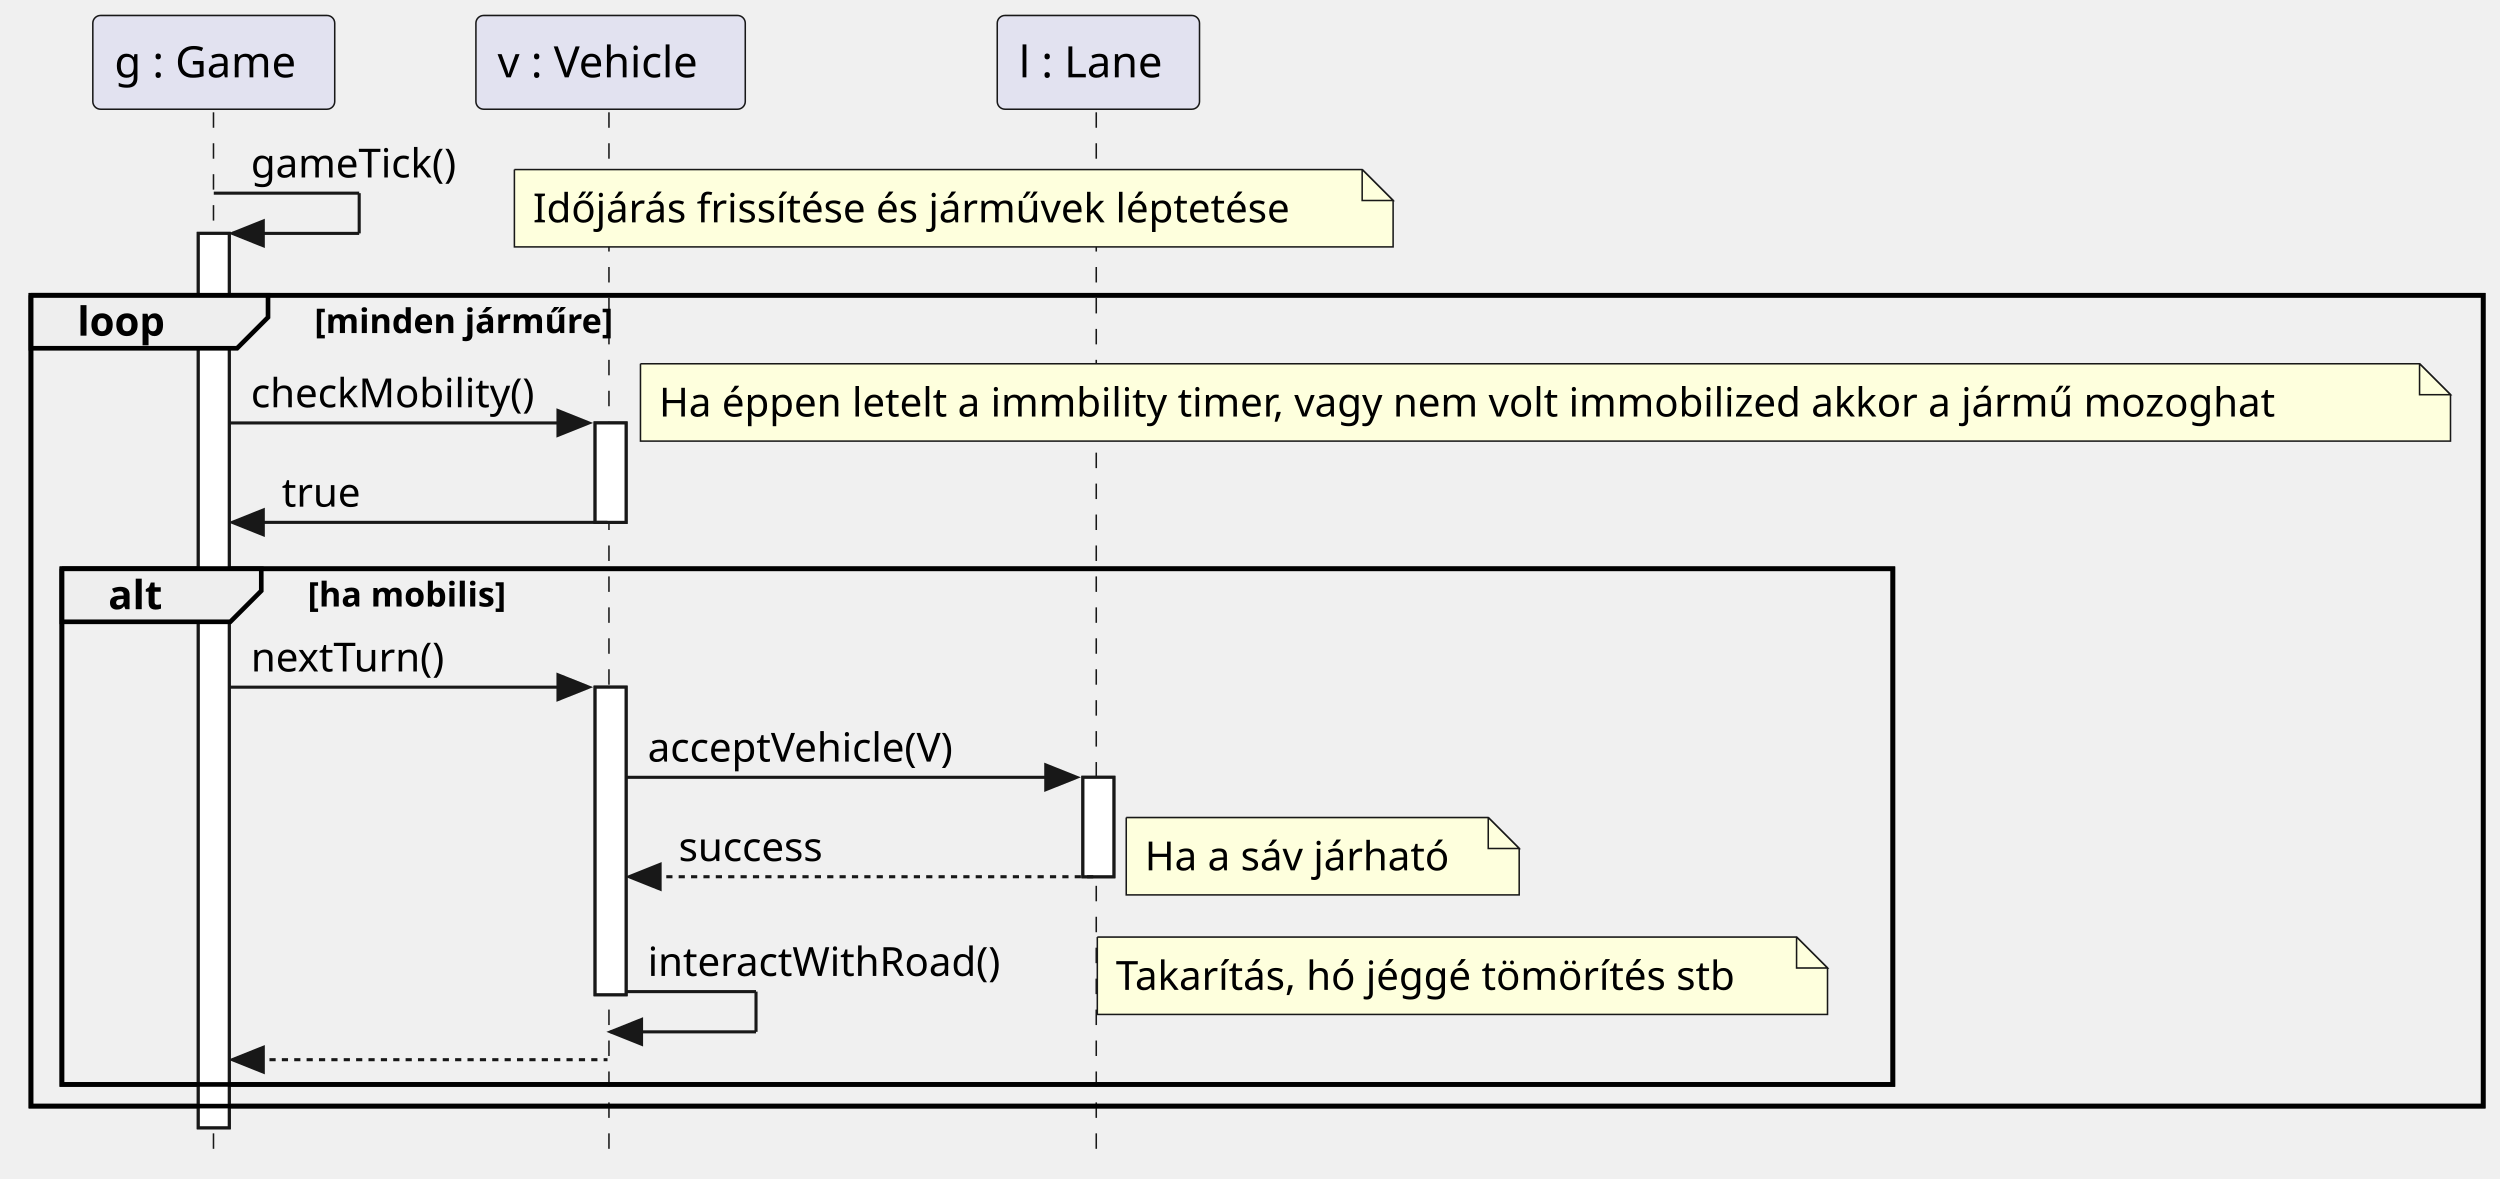
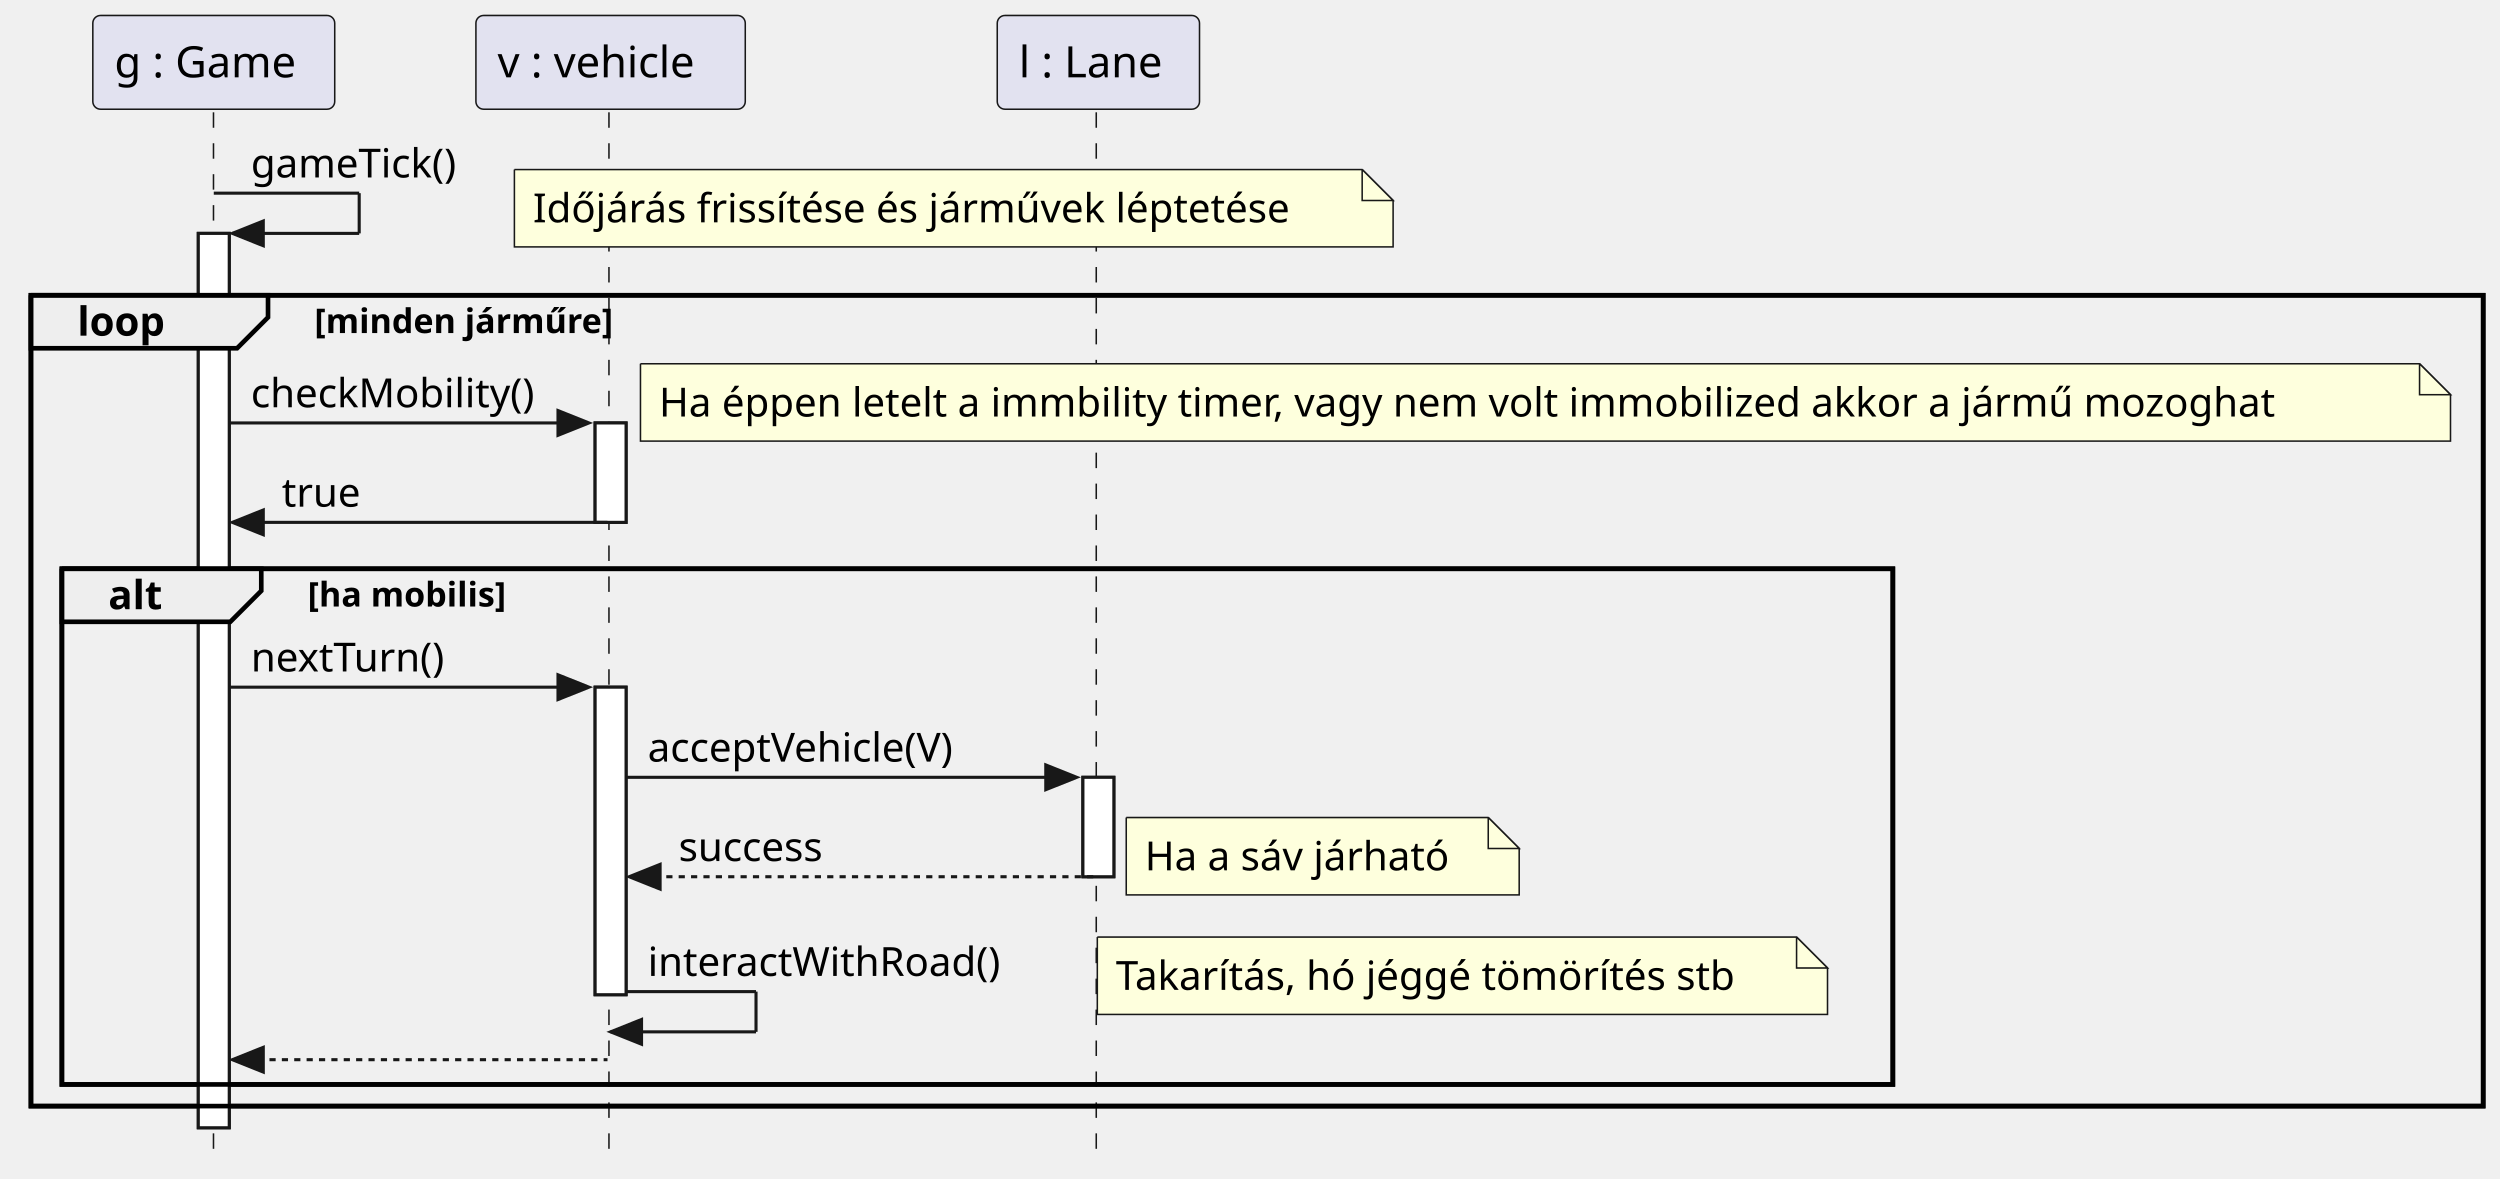
<svg xmlns="http://www.w3.org/2000/svg" contentStyleType="text/css" height="381px" preserveAspectRatio="none" style="width:808px;height:381px;background:#FFFFFF;" version="1.1" viewBox="0 0 808 381" width="808px" zoomAndPan="magnify">
  <defs />
  <g>
    <rect fill="#FFFFFF" height="289.062" style="stroke:#181818;stroke-width:1.0;" width="10" x="64.091" y="75.43" />
    <rect fill="#FFFFFF" height="32.133" style="stroke:#181818;stroke-width:1.0;" width="10" x="192.343" y="136.695" />
    <rect fill="#FFFFFF" height="99.398" style="stroke:#181818;stroke-width:1.0;" width="10" x="192.343" y="222.094" />
    <rect fill="#FFFFFF" height="32.133" style="stroke:#181818;stroke-width:1.0;" width="10" x="349.996" y="251.227" />
    <rect fill="none" height="262.062" style="stroke:#000000;stroke-width:1.5;" width="792.567" x="10" y="95.43" />
    <rect fill="none" height="166.664" style="stroke:#000000;stroke-width:1.5;" width="591.771" x="20" y="183.828" />
    <line style="stroke:#181818;stroke-width:0.5;stroke-dasharray:5.0,5.0;" x1="69" x2="69" y1="36.297" y2="374.492" />
    <line style="stroke:#181818;stroke-width:0.5;stroke-dasharray:5.0,5.0;" x1="196.815" x2="196.815" y1="36.297" y2="374.492" />
    <line style="stroke:#181818;stroke-width:0.5;stroke-dasharray:5.0,5.0;" x1="354.31" x2="354.31" y1="36.297" y2="374.492" />
    <rect fill="#E2E2F0" height="30.297" rx="2.5" ry="2.5" style="stroke:#181818;stroke-width:0.5;" width="78.183" x="30" y="5" />
    <text fill="#000000" font-family="sans-serif" font-size="14" lengthAdjust="spacing" textLength="64.183" x="37" y="24.995">g : Game</text>
    <rect fill="#E2E2F0" height="30.297" rx="2.5" ry="2.5" style="stroke:#181818;stroke-width:0.5;" width="87.056" x="153.815" y="5" />
-     <text fill="#000000" font-family="sans-serif" font-size="14" lengthAdjust="spacing" textLength="73.056" x="160.815" y="24.995">v : Vehicle</text>
+     <text fill="#000000" font-family="sans-serif" font-size="14" lengthAdjust="spacing" textLength="73.056" x="160.815" y="24.995">v : vehicle</text>
    <rect fill="#E2E2F0" height="30.297" rx="2.5" ry="2.5" style="stroke:#181818;stroke-width:0.5;" width="65.372" x="322.31" y="5" />
    <text fill="#000000" font-family="sans-serif" font-size="14" lengthAdjust="spacing" textLength="51.372" x="329.31" y="24.995">l : Lane</text>
    <rect fill="#FFFFFF" height="289.062" style="stroke:#181818;stroke-width:1.0;" width="10" x="64.091" y="75.43" />
    <rect fill="#FFFFFF" height="32.133" style="stroke:#181818;stroke-width:1.0;" width="10" x="192.343" y="136.695" />
    <rect fill="#FFFFFF" height="99.398" style="stroke:#181818;stroke-width:1.0;" width="10" x="192.343" y="222.094" />
    <rect fill="#FFFFFF" height="32.133" style="stroke:#181818;stroke-width:1.0;" width="10" x="349.996" y="251.227" />
    <line style="stroke:#181818;stroke-width:1.0;" x1="69.091" x2="116.091" y1="62.43" y2="62.43" />
    <line style="stroke:#181818;stroke-width:1.0;" x1="116.091" x2="116.091" y1="62.43" y2="75.43" />
    <line style="stroke:#181818;stroke-width:1.0;" x1="75.091" x2="116.091" y1="75.43" y2="75.43" />
    <polygon fill="#181818" points="85.091,71.43,75.091,75.43,85.091,79.43" style="stroke:#181818;stroke-width:1.0;" />
    <text fill="#000000" font-family="sans-serif" font-size="13" lengthAdjust="spacing" textLength="73.252" x="81.091" y="57.364">gameTick()</text>
    <path d="M166.252,54.797 L166.252,79.797 L450.252,79.797 L450.252,64.797 L440.252,54.797 L166.252,54.797 " fill="#FEFFDD" style="stroke:#181818;stroke-width:0.5;" />
    <path d="M440.252,54.797 L440.252,64.797 L450.252,64.797 L440.252,54.797 " fill="#FEFFDD" style="stroke:#181818;stroke-width:0.5;" />
    <text fill="#000000" font-family="sans-serif" font-size="13" lengthAdjust="spacing" textLength="263.428" x="172.252" y="71.864">Időjárás frissítése és járművek léptetése</text>
    <path d="M10,95.43 L86.624,95.43 L86.624,102.562 L76.624,112.562 L10,112.562 L10,95.43 " fill="#EEEEEE" style="stroke:#000000;stroke-width:1.5;" />
    <rect fill="none" height="262.062" style="stroke:#000000;stroke-width:1.5;" width="792.567" x="10" y="95.43" />
    <text fill="#000000" font-family="sans-serif" font-size="13" font-weight="bold" lengthAdjust="spacing" textLength="31.624" x="25" y="108.497">loop</text>
    <text fill="#000000" font-family="sans-serif" font-size="11" font-weight="bold" lengthAdjust="spacing" textLength="108.91" x="101.624" y="107.64">[minden járműre]</text>
    <polygon fill="#181818" points="180.343,132.695,190.343,136.695,180.343,140.695" style="stroke:#181818;stroke-width:1.0;" />
    <line style="stroke:#181818;stroke-width:1.0;" x1="74.091" x2="186.343" y1="136.695" y2="136.695" />
    <text fill="#000000" font-family="sans-serif" font-size="13" lengthAdjust="spacing" textLength="99.252" x="81.091" y="131.629">checkMobility()</text>
    <path d="M207,117.562 L207,142.562 L792,142.562 L792,127.562 L782,117.562 L207,117.562 " fill="#FEFFDD" style="stroke:#181818;stroke-width:0.5;" />
    <path d="M782,117.562 L782,127.562 L792,127.562 L782,117.562 " fill="#FEFFDD" style="stroke:#181818;stroke-width:0.5;" />
    <text fill="#000000" font-family="sans-serif" font-size="13" lengthAdjust="spacing" textLength="564.224" x="213" y="134.629">Ha éppen letelt a immbility timer, vagy nem volt immobilized akkor a jármű mozoghat</text>
    <polygon fill="#181818" points="85.091,164.828,75.091,168.828,85.091,172.828" style="stroke:#181818;stroke-width:1.0;" />
    <line style="stroke:#181818;stroke-width:1.0;" x1="79.091" x2="196.343" y1="168.828" y2="168.828" />
    <text fill="#000000" font-family="sans-serif" font-size="13" lengthAdjust="spacing" textLength="26.679" x="91.091" y="163.762">true</text>
    <path d="M20,183.828 L84.443,183.828 L84.443,190.961 L74.443,200.961 L20,200.961 L20,183.828 " fill="#EEEEEE" style="stroke:#000000;stroke-width:1.5;" />
    <rect fill="none" height="166.664" style="stroke:#000000;stroke-width:1.5;" width="591.771" x="20" y="183.828" />
    <text fill="#000000" font-family="sans-serif" font-size="13" font-weight="bold" lengthAdjust="spacing" textLength="19.443" x="35" y="196.895">alt</text>
    <text fill="#000000" font-family="sans-serif" font-size="11" font-weight="bold" lengthAdjust="spacing" textLength="73.89" x="99.443" y="196.039">[ha mobilis]</text>
    <polygon fill="#181818" points="180.343,218.094,190.343,222.094,180.343,226.094" style="stroke:#181818;stroke-width:1.0;" />
    <line style="stroke:#181818;stroke-width:1.0;" x1="74.091" x2="186.343" y1="222.094" y2="222.094" />
    <text fill="#000000" font-family="sans-serif" font-size="13" lengthAdjust="spacing" textLength="68.936" x="81.091" y="217.028">nextTurn()</text>
    <polygon fill="#181818" points="337.996,247.227,347.996,251.227,337.996,255.227" style="stroke:#181818;stroke-width:1.0;" />
    <line style="stroke:#181818;stroke-width:1.0;" x1="202.343" x2="343.996" y1="251.227" y2="251.227" />
    <text fill="#000000" font-family="sans-serif" font-size="13" lengthAdjust="spacing" textLength="110.144" x="209.343" y="246.161">acceptVehicle(V)</text>
    <polygon fill="#181818" points="213.343,279.359,203.343,283.359,213.343,287.359" style="stroke:#181818;stroke-width:1.0;" />
    <line style="stroke:#181818;stroke-width:1.0;stroke-dasharray:2.0,2.0;" x1="207.343" x2="353.996" y1="283.359" y2="283.359" />
    <text fill="#000000" font-family="sans-serif" font-size="13" lengthAdjust="spacing" textLength="50.851" x="219.343" y="278.293">success</text>
    <path d="M364,264.227 L364,289.227 L491,289.227 L491,274.227 L481,264.227 L364,264.227 " fill="#FEFFDD" style="stroke:#181818;stroke-width:0.5;" />
    <path d="M481,264.227 L481,274.227 L491,274.227 L481,264.227 " fill="#FEFFDD" style="stroke:#181818;stroke-width:0.5;" />
    <text fill="#000000" font-family="sans-serif" font-size="13" lengthAdjust="spacing" textLength="106.717" x="370" y="281.293">Ha a sáv járható</text>
    <line style="stroke:#181818;stroke-width:1.0;" x1="202.343" x2="244.343" y1="320.492" y2="320.492" />
    <line style="stroke:#181818;stroke-width:1.0;" x1="244.343" x2="244.343" y1="320.492" y2="333.492" />
    <line style="stroke:#181818;stroke-width:1.0;" x1="197.343" x2="244.343" y1="333.492" y2="333.492" />
    <polygon fill="#181818" points="207.343,329.492,197.343,333.492,207.343,337.492" style="stroke:#181818;stroke-width:1.0;" />
    <text fill="#000000" font-family="sans-serif" font-size="13" lengthAdjust="spacing" textLength="123.652" x="209.343" y="315.426">interactWithRoad()</text>
    <path d="M354.652,302.859 L354.652,327.859 L590.652,327.859 L590.652,312.859 L580.652,302.859 L354.652,302.859 " fill="#FEFFDD" style="stroke:#181818;stroke-width:0.5;" />
    <path d="M580.652,302.859 L580.652,312.859 L590.652,312.859 L580.652,302.859 " fill="#FEFFDD" style="stroke:#181818;stroke-width:0.5;" />
    <text fill="#000000" font-family="sans-serif" font-size="13" lengthAdjust="spacing" textLength="215.776" x="360.652" y="319.926">Takarítás, hó jéggé tömörítés stb</text>
    <polygon fill="#181818" points="85.091,338.492,75.091,342.492,85.091,346.492" style="stroke:#181818;stroke-width:1.0;" />
    <line style="stroke:#181818;stroke-width:1.0;stroke-dasharray:2.0,2.0;" x1="79.091" x2="196.343" y1="342.492" y2="342.492" />
  </g>
</svg>
